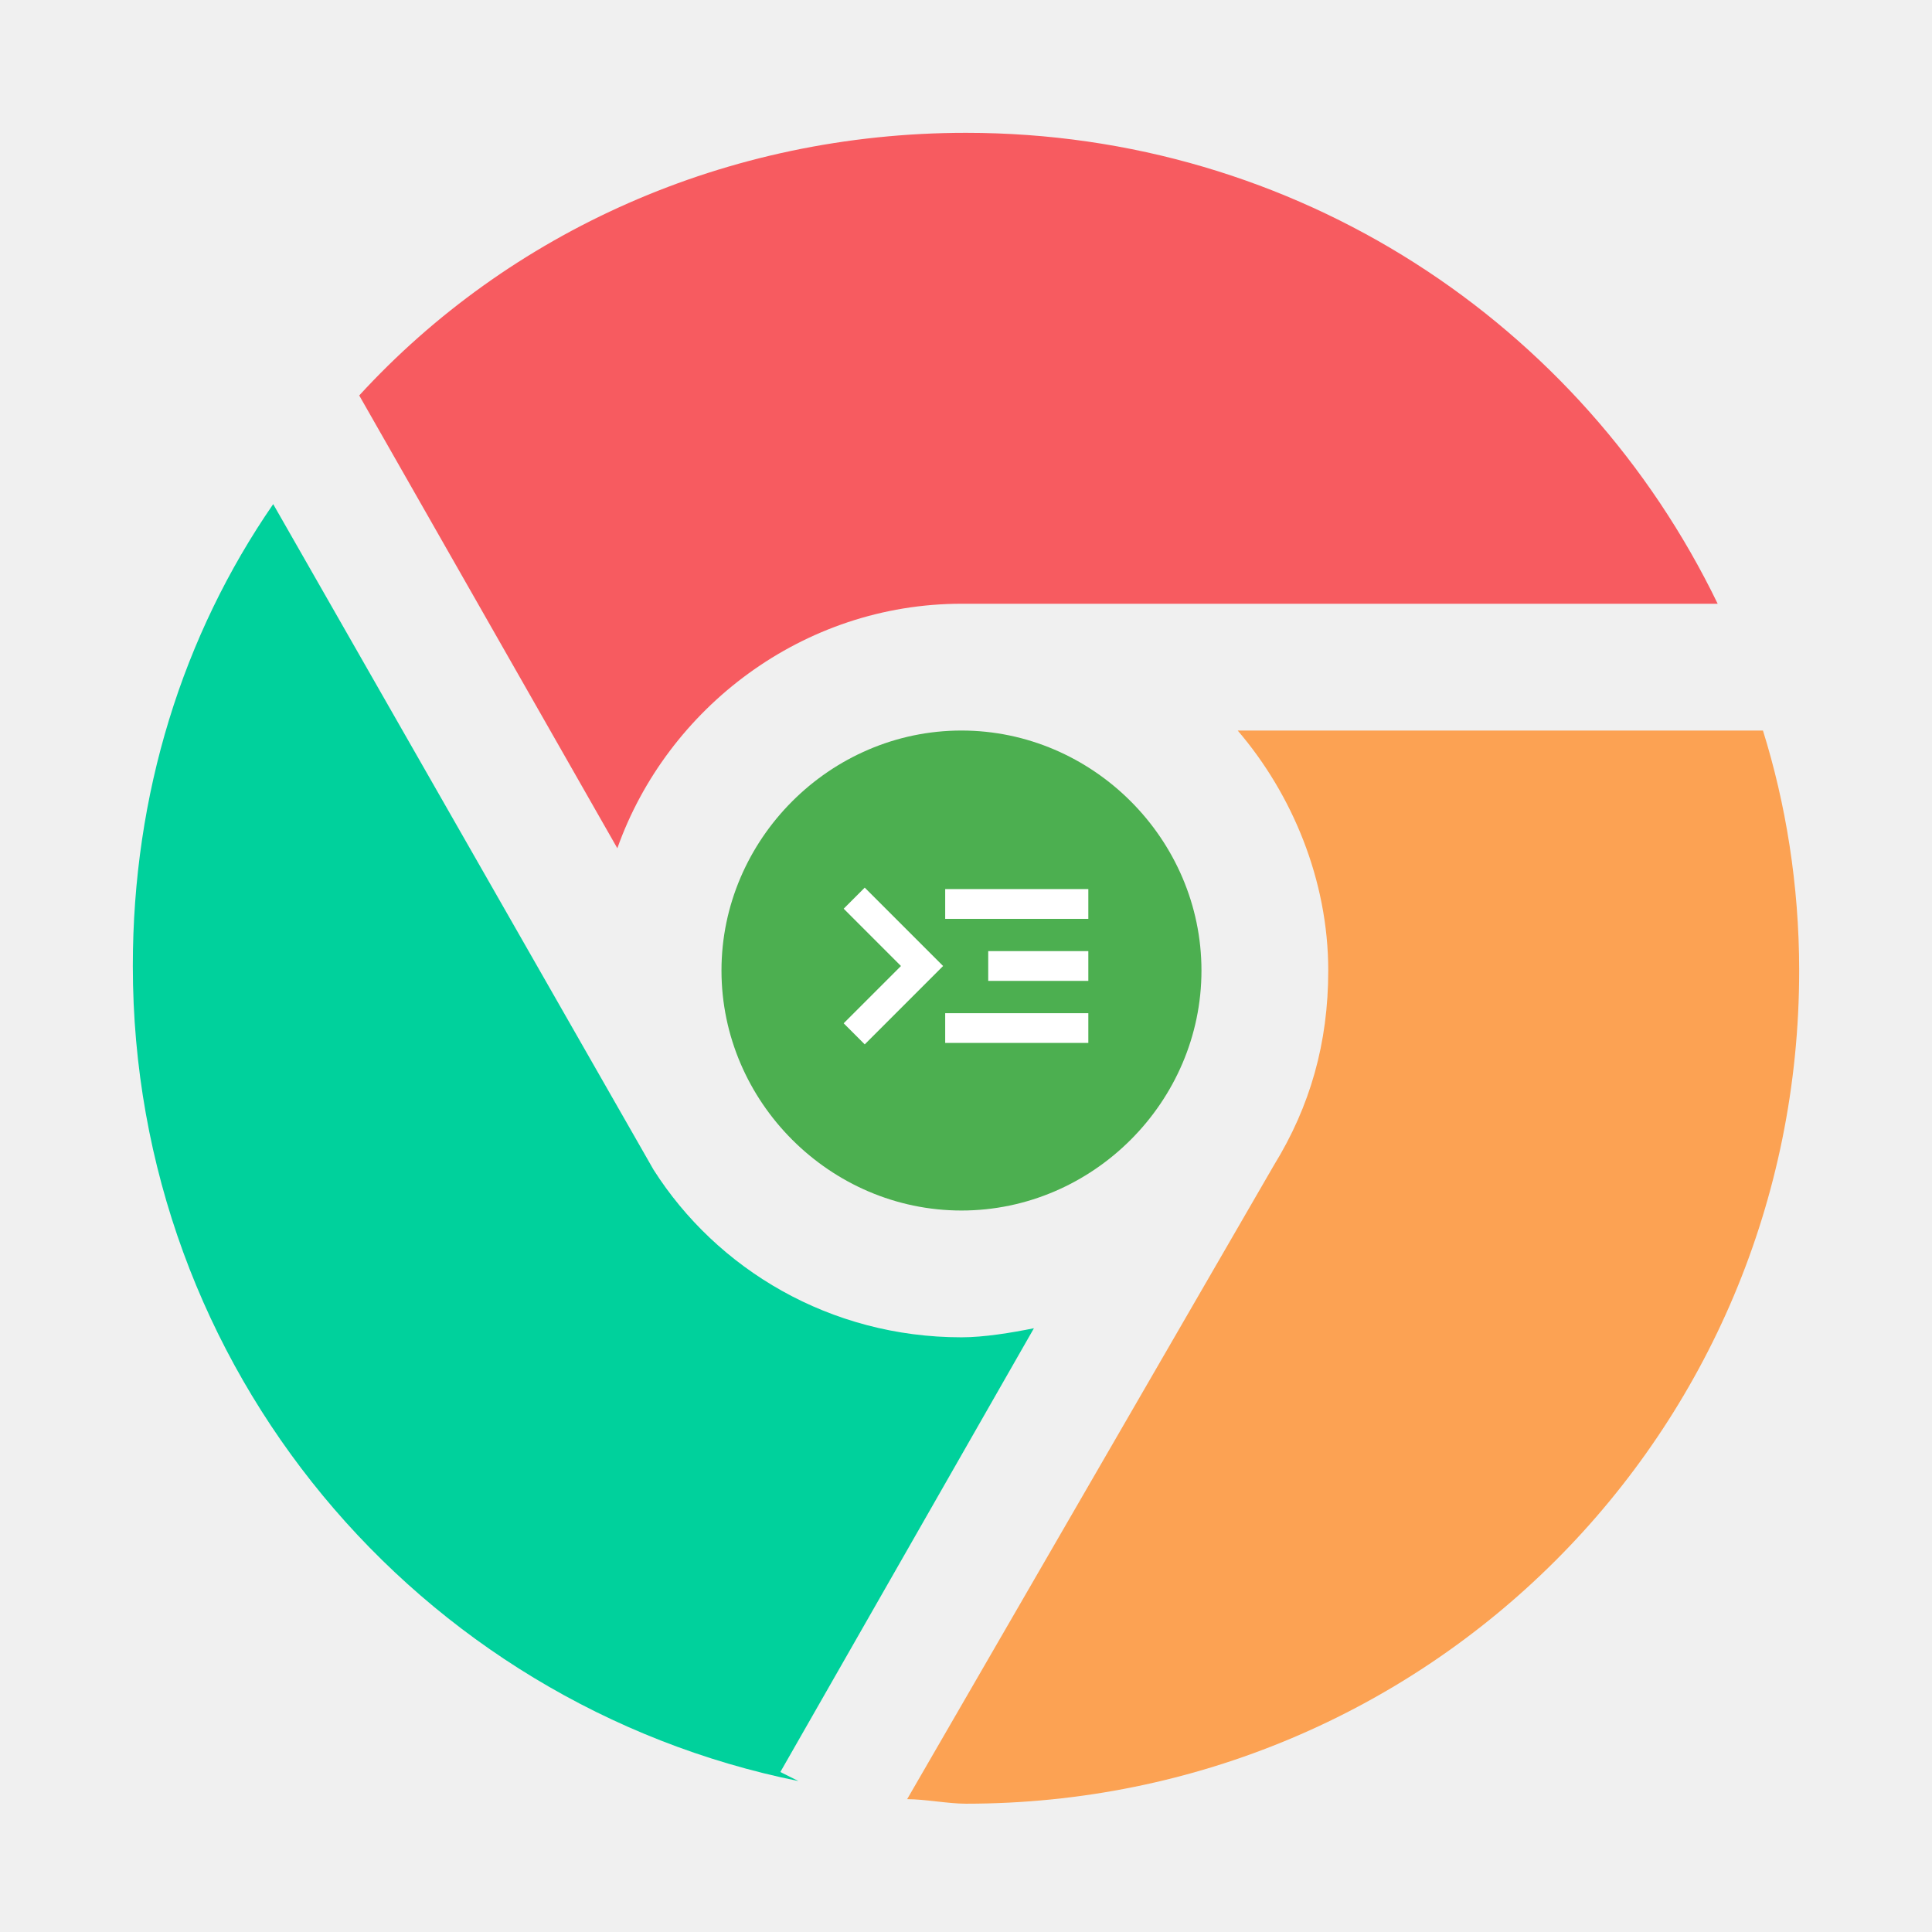
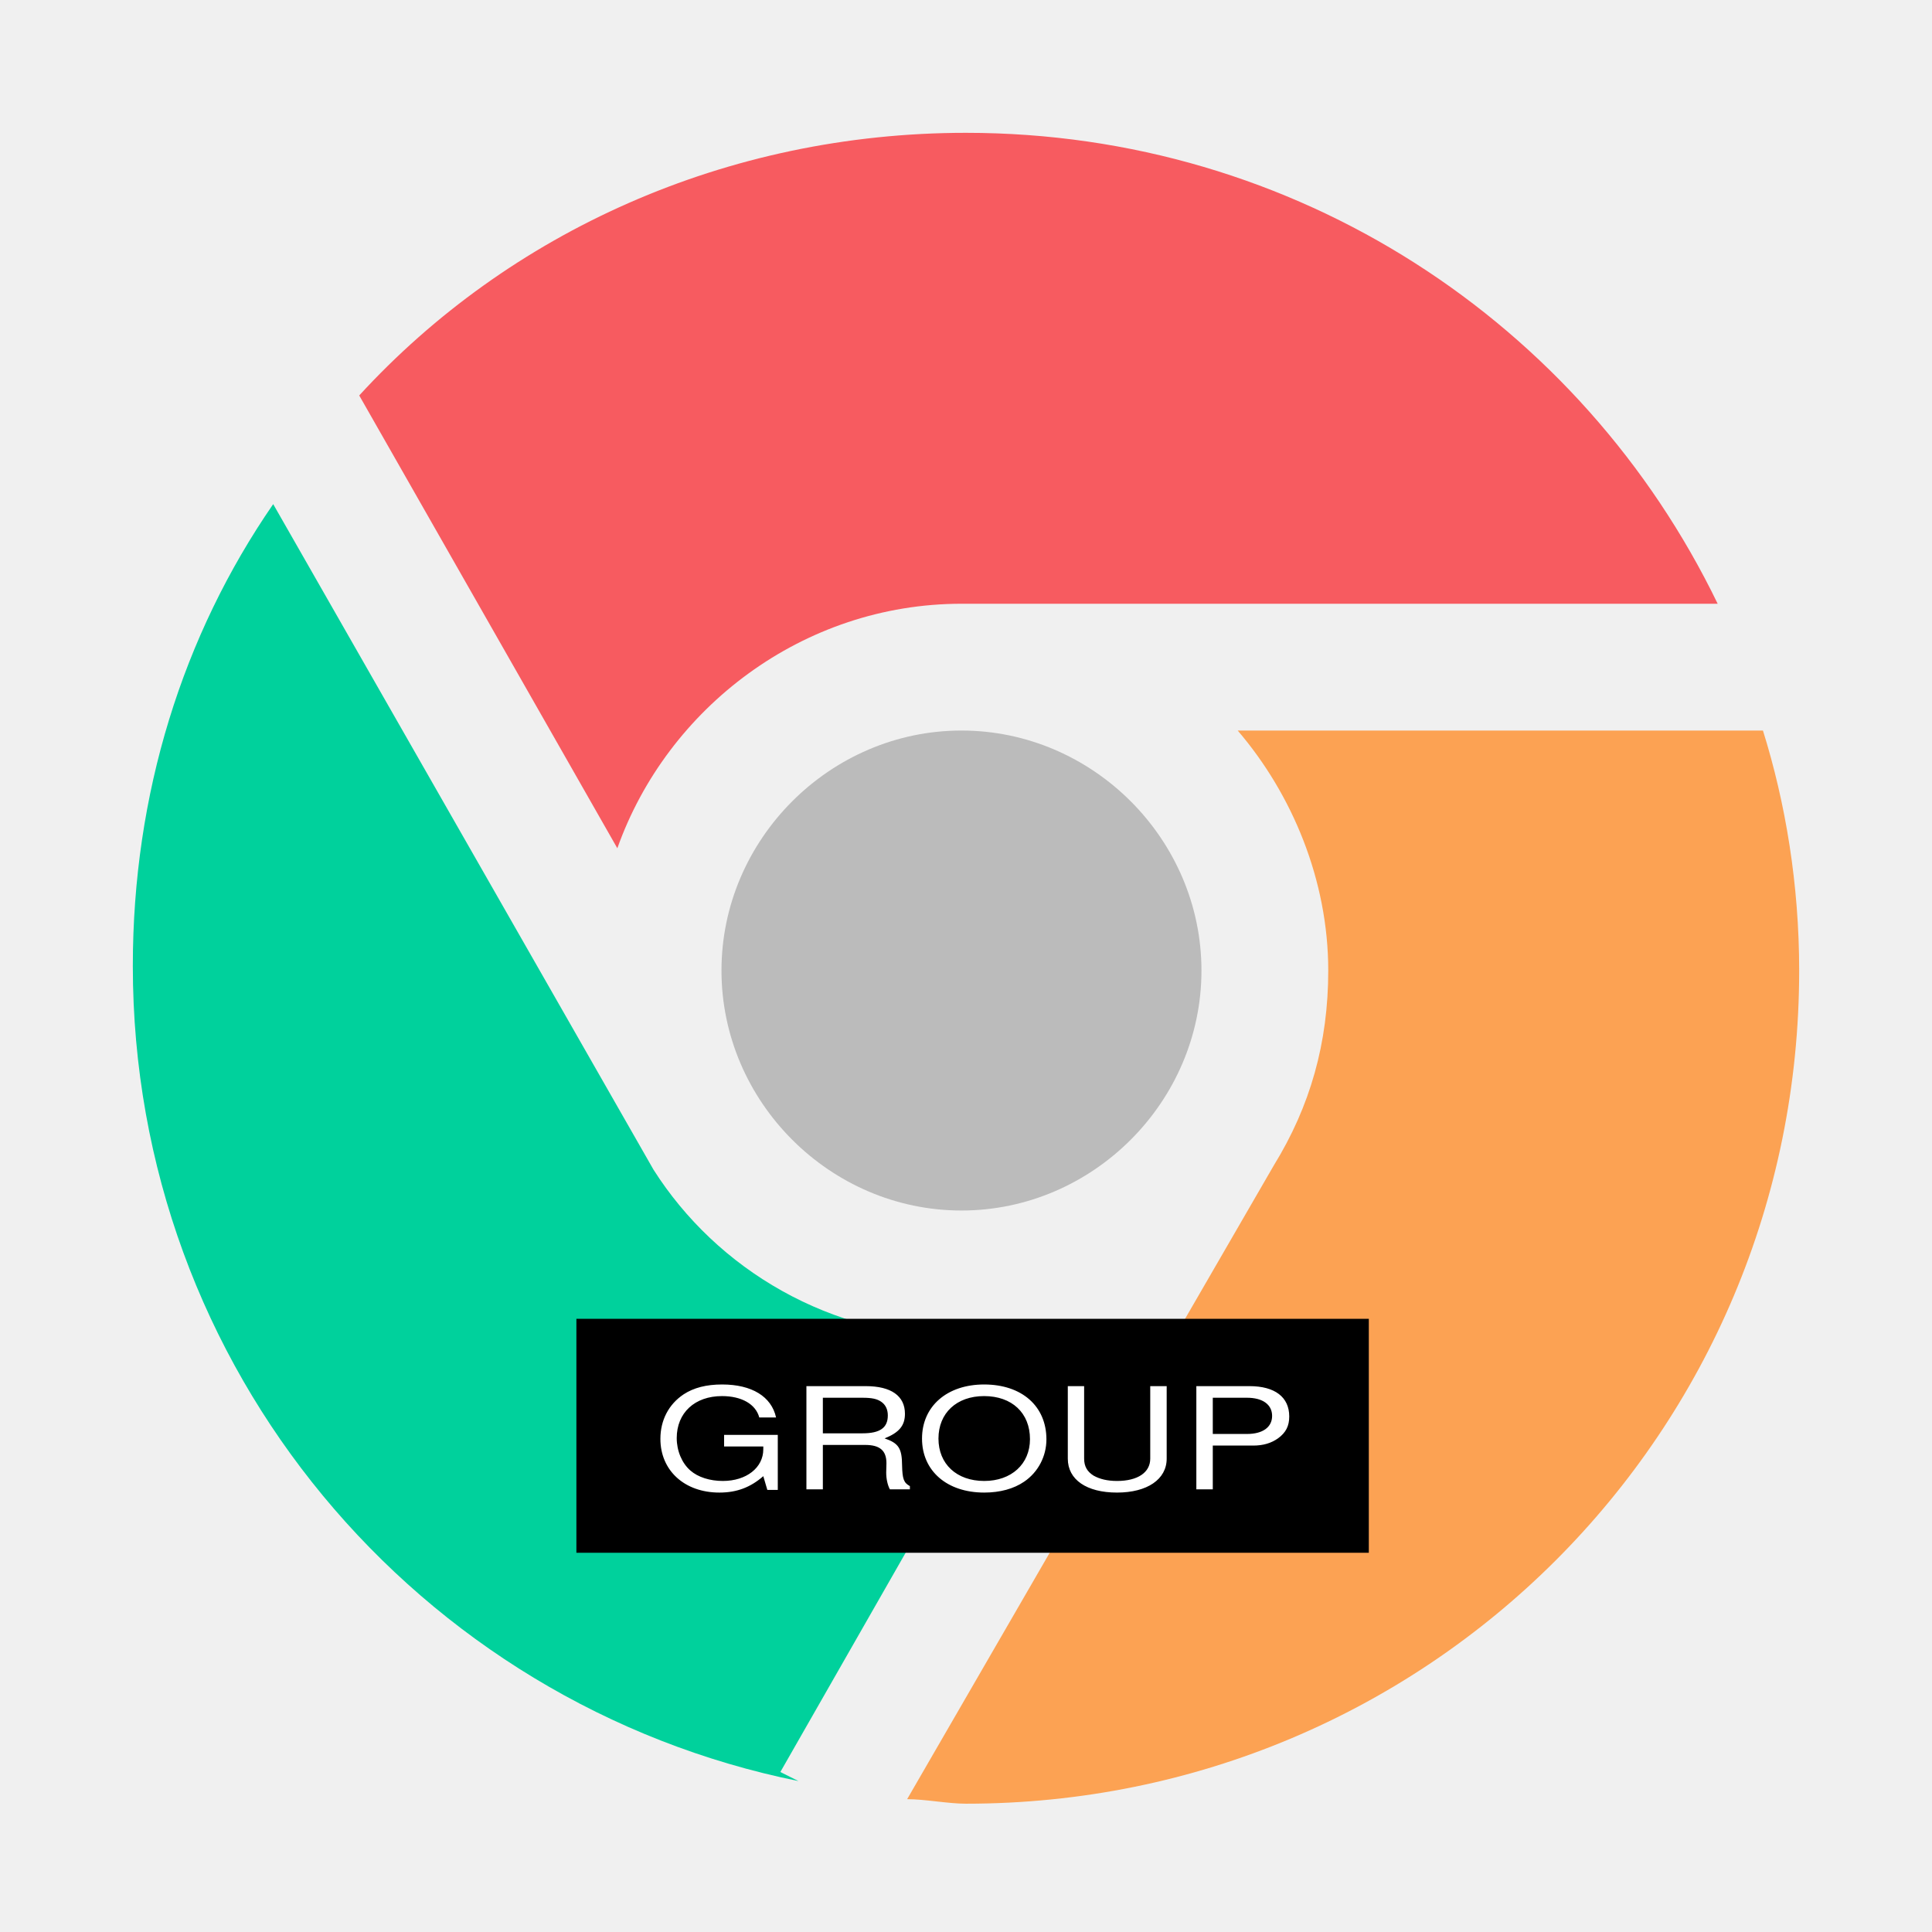
- <svg xmlns="http://www.w3.org/2000/svg" width="1024" height="1024" version="1.1" class="icon">
+ <svg xmlns="http://www.w3.org/2000/svg" width="1024" height="1024" class="icon" version="1.1">
  <g>
-     <rect fill="none" id="canvas_background" height="814" width="1654" y="-1" x="-1" />
+     <rect x="-1" y="-1" width="1026" height="1026" id="canvas_background" fill="none" />
  </g>
  <g>
-     <path id="svg_1" fill="#4CAF50" d="m382.4,514.4c0,69.6 57.6,127.2 127.2,127.2s127.2,-57.6 127.2,-127.2s-57.6,-127.2 -127.2,-127.2s-127.2,57.6 -127.2,127.2z" />
-     <path id="svg_2" fill="#F75B60" d="m509.6,320l400.8,0c-72,-148.8 -223.2,-249.6 -398.4,-249.6c-127.2,0 -242.4,52.8 -321.6,139.2l136.8,240c26.4,-74.4 98.4,-129.6 182.4,-129.6z" />
-     <path id="svg_3" fill="#00D19C" d="m548,704c-12,2.4 -26.4,4.8 -38.4,4.8c-69.6,0 -129.6,-36 -163.2,-88.8l-201.6,-352.8c-48,69.6 -74.4,153.6 -74.4,244.8c0,213.6 151.2,391.2 352.8,432l-9.6,-4.8l134.4,-235.2z" />
-     <path id="svg_4" fill="#FCA253" d="m934.4,387.2l-278.4,0c28.8,33.6 48,79.2 48,127.2c0,38.4 -9.6,72 -28.8,103.2l-194.4,336c9.6,0 21.6,2.4 31.2,2.4c244.8,0 441.6,-196.8 441.6,-441.6c0,-45.6 -7.2,-88.8 -19.2,-127.2z" />
-     <path id="svg_6" d="m447.164,481.642l0,0l0,-0.011l0,0.011zm0.005,-0.011l30.363,30.374l-30.369,30.363l11.165,11.17l41.533,-41.538l-41.533,-41.538l-11.159,11.17zm53.803,71.149l75.864,0l0,-15.779l-75.864,0l0,15.779zm22.808,-32.884l53.056,0l0,-15.779l-53.056,0l0,15.779zm-22.808,-48.668l0,15.789l75.864,0l0,-15.789l-75.864,0z" stroke-width="1.5" fill="#FFFFFF" />
+     <path d="m382.4,514.4c0,69.6 57.6,127.2 127.2,127.2s127.2,-57.6 127.2,-127.2s-57.6,-127.2 -127.2,-127.2s-127.2,57.6 -127.2,127.2z" fill="#BBBBBB" id="svg_1" />
+     <path d="m509.6,320l400.8,0c-72,-148.8 -223.2,-249.6 -398.4,-249.6c-127.2,0 -242.4,52.8 -321.6,139.2l136.8,240c26.4,-74.4 98.4,-129.6 182.4,-129.6z" fill="#F75B60" id="svg_2" />
+     <path d="m548,704c-12,2.4 -26.4,4.8 -38.4,4.8c-69.6,0 -129.6,-36 -163.2,-88.8l-201.6,-352.8c-48,69.6 -74.4,153.6 -74.4,244.8c0,213.6 151.2,391.2 352.8,432l-9.6,-4.8l134.4,-235.2z" fill="#00D19C" id="svg_3" />
+     <path d="m934.4,387.2l-278.4,0c28.8,33.6 48,79.2 48,127.2c0,38.4 -9.6,72 -28.8,103.2l-194.4,336c9.6,0 21.6,2.4 31.2,2.4c244.8,0 441.6,-196.8 441.6,-441.6c0,-45.6 -7.2,-88.8 -19.2,-127.2z" fill="#FCA253" id="svg_4" />
+     <rect stroke="null" id="svg_6" height="124" width="420" y="699" x="305.5" fill-opacity="null" stroke-opacity="null" stroke-width="null" fill="#000" />
+     <text transform="matrix(3.900011,0,0,3.12599,-1466.48,-1890.614) " xml:space="preserve" text-anchor="start" font-family="Helvetica, Arial, sans-serif" font-size="24" id="svg_5" y="857.327" x="464.708" stroke-width="0" fill="#FFF">GROUP</text>
  </g>
</svg>
